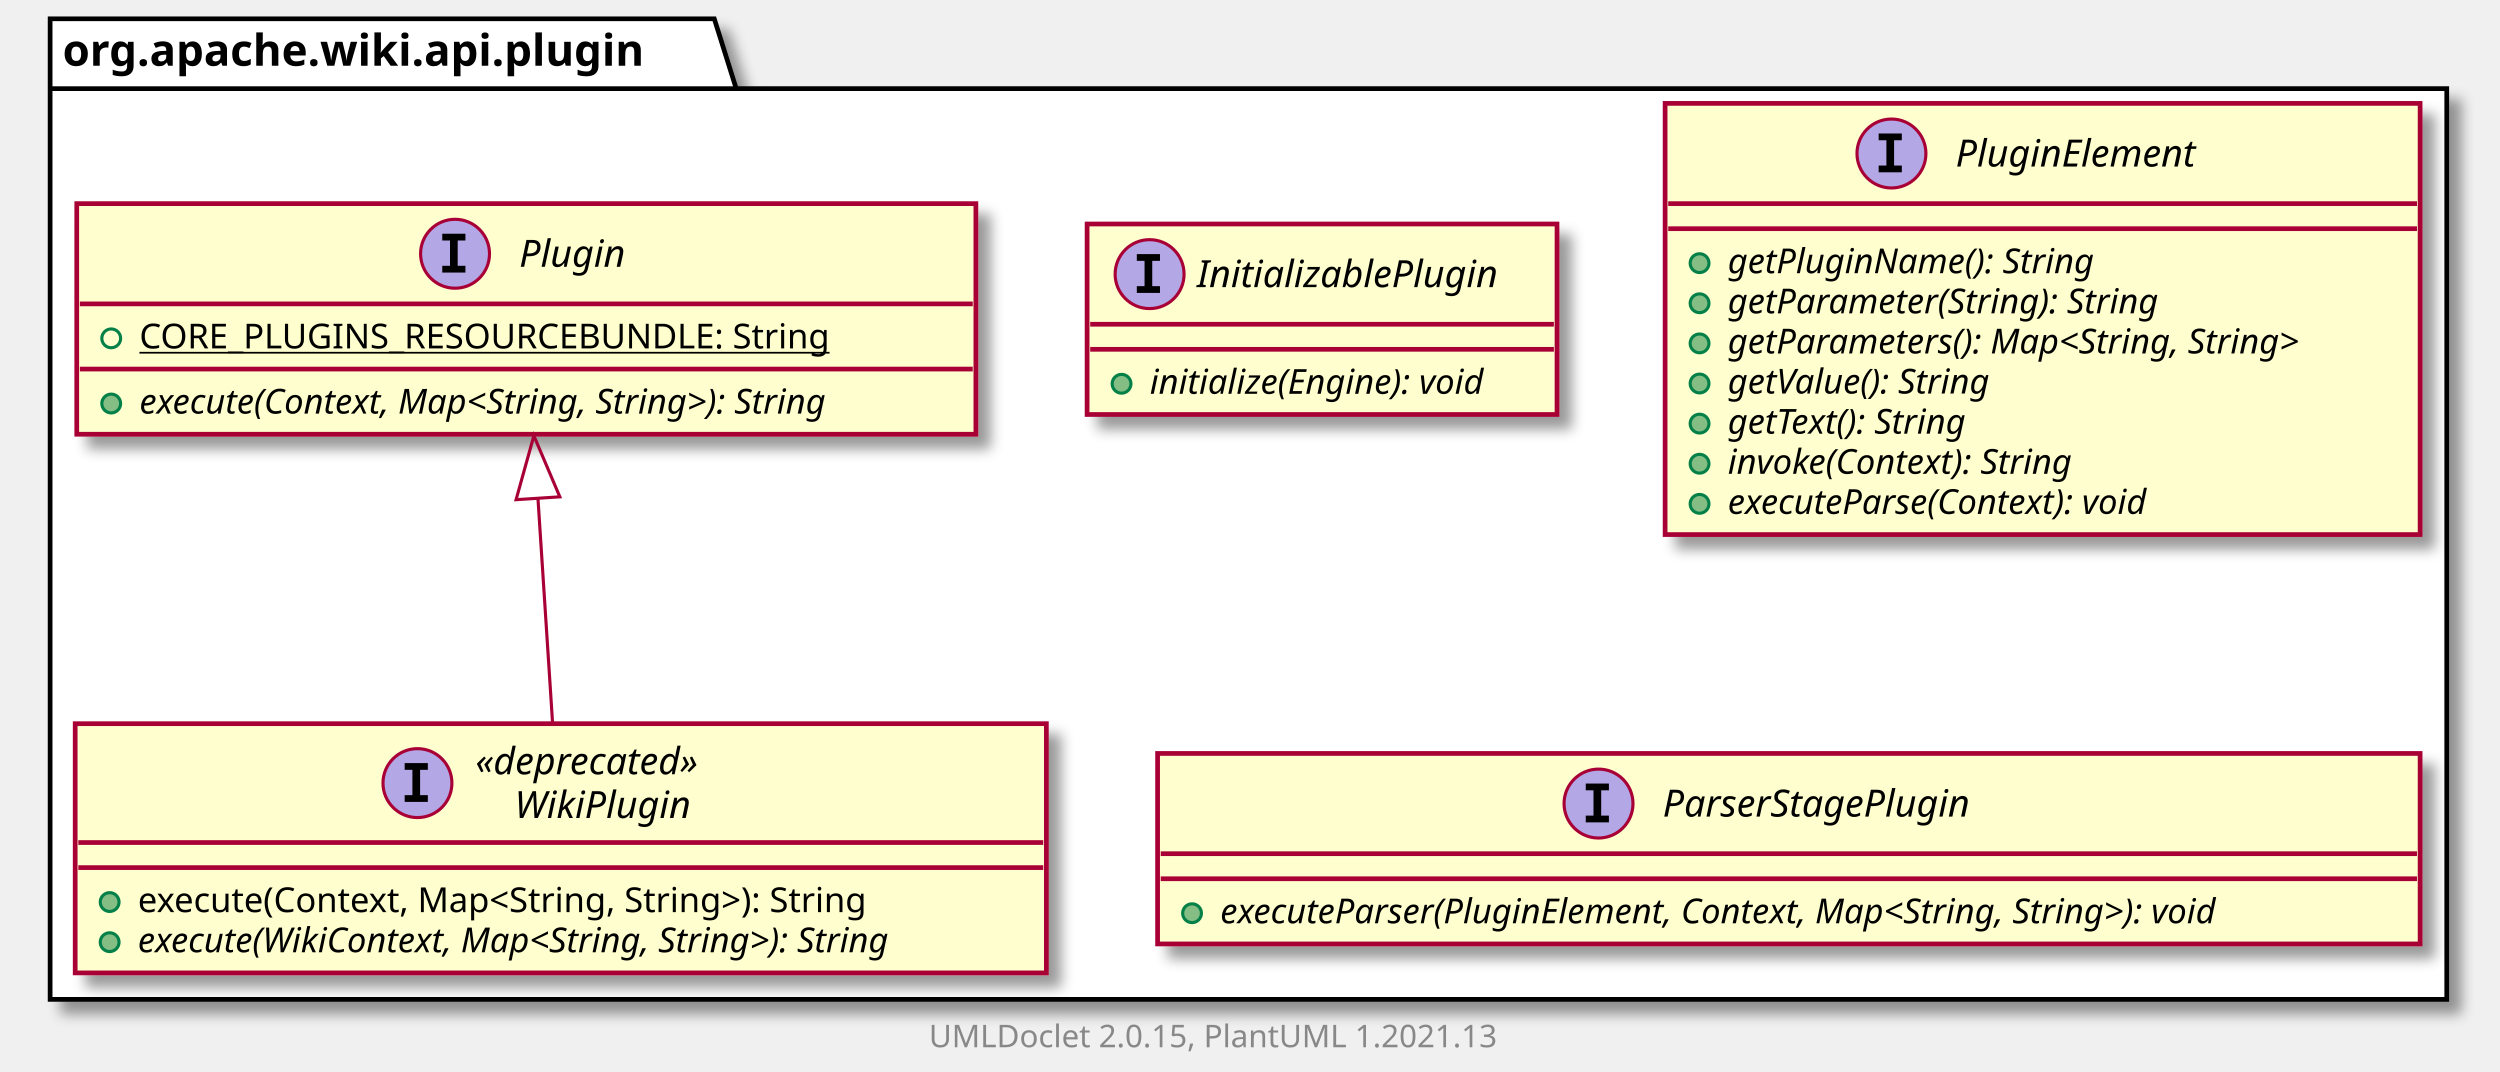
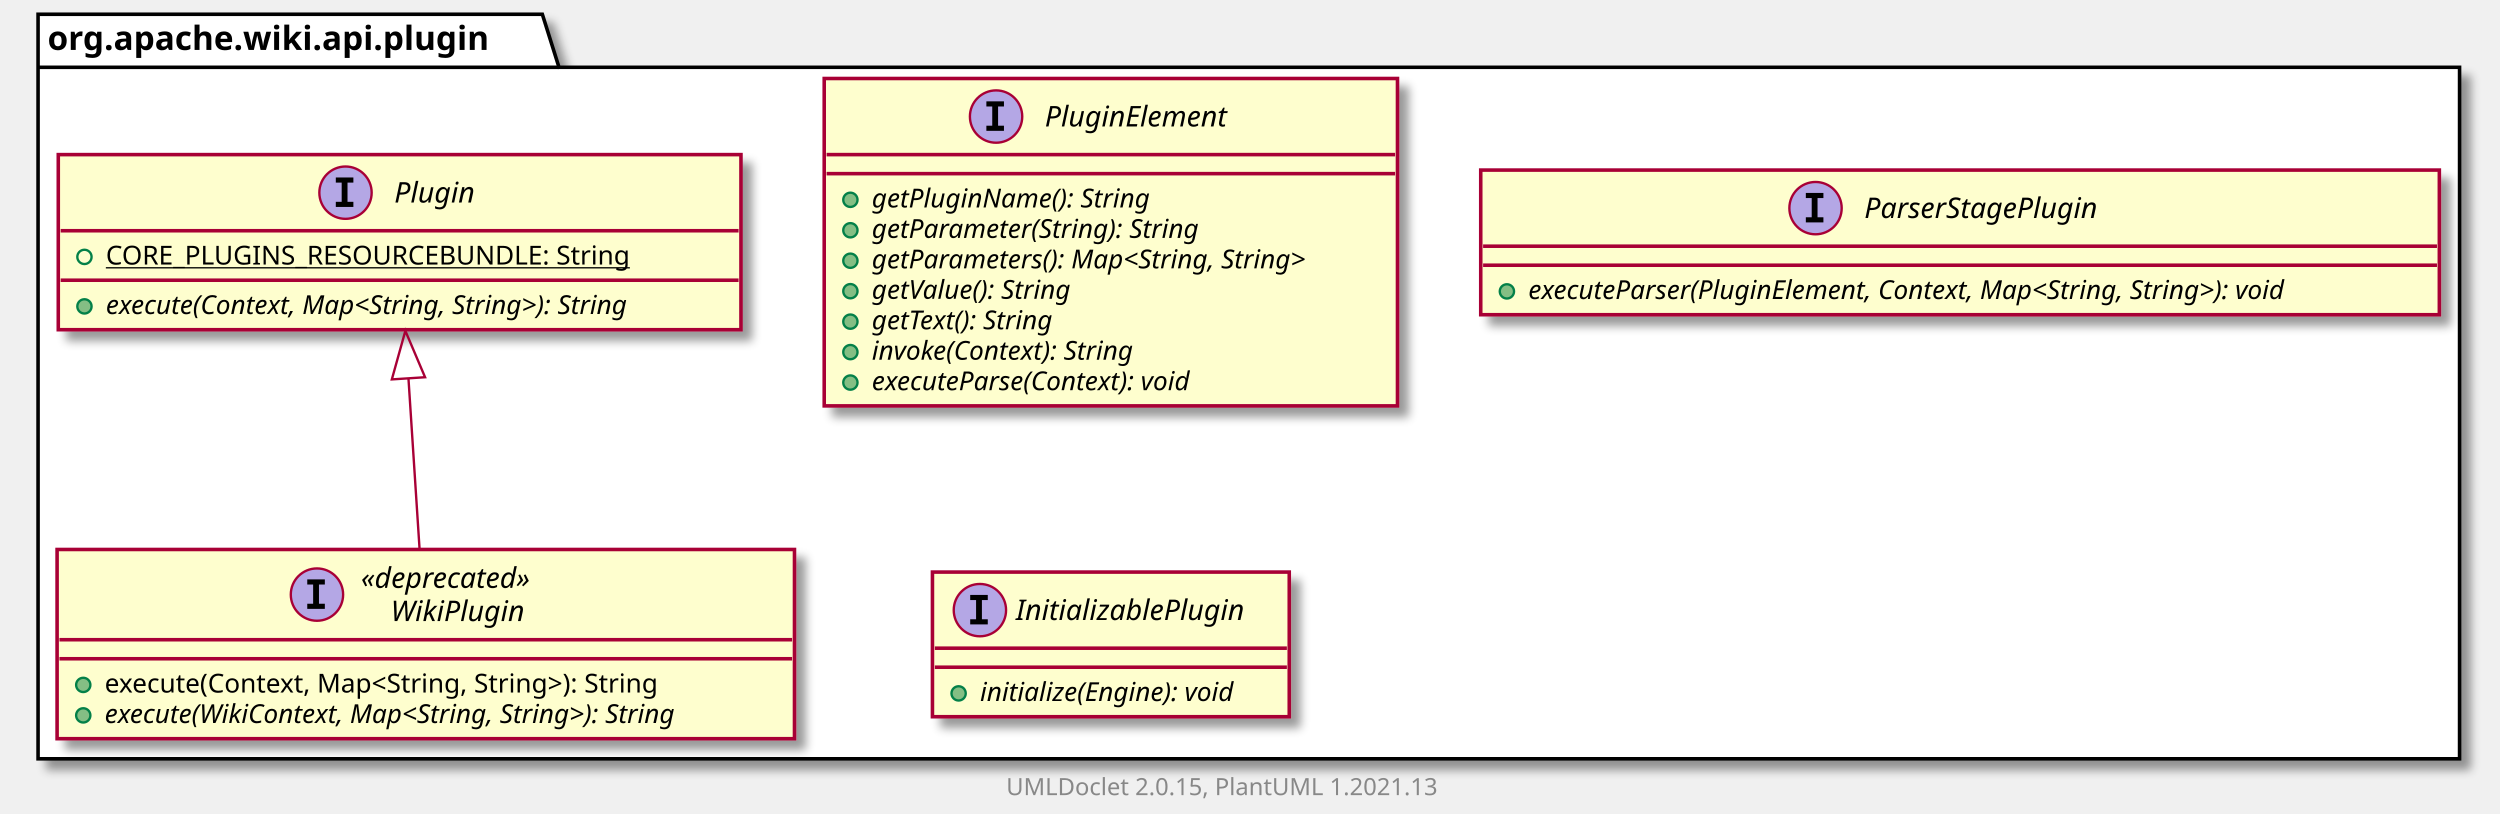
- <svg xmlns="http://www.w3.org/2000/svg" xmlns:xlink="http://www.w3.org/1999/xlink" contentScriptType="application/ecmascript" contentStyleType="text/css" height="342px" preserveAspectRatio="none" style="width:798px;height:342px;background:#FFFFFF;" version="1.1" viewBox="0 0 798 342" width="798px" zoomAndPan="magnify">
+ <svg xmlns="http://www.w3.org/2000/svg" xmlns:xlink="http://www.w3.org/1999/xlink" contentScriptType="application/ecmascript" contentStyleType="text/css" height="342px" preserveAspectRatio="none" style="width:1051px;height:342px;background:#FFFFFF;" version="1.1" viewBox="0 0 1051 342" width="1051px" zoomAndPan="magnify">
  <defs>
-     <filter height="300%" id="ftklzgt5y6l48" width="300%" x="-1" y="-1">
+     <filter height="300%" id="f4kwq9e8sk23e" width="300%" x="-1" y="-1">
      <feGaussianBlur result="blurOut" stdDeviation="2.0" />
      <feColorMatrix in="blurOut" result="blurOut2" type="matrix" values="0 0 0 0 0 0 0 0 0 0 0 0 0 0 0 0 0 0 .4 0" />
      <feOffset dx="4.0" dy="4.0" in="blurOut2" result="blurOut3" />
      <feBlend in="SourceGraphic" in2="blurOut3" mode="normal" />
    </filter>
  </defs>
  <g>
-     <polygon fill="#FFFFFF" filter="url(#ftklzgt5y6l48)" points="16,6,228,6,235,28.297,781,28.297,781,319,16,319,16,6" style="stroke:#000000;stroke-width:1.5;" />
+     <polygon fill="#FFFFFF" filter="url(#f4kwq9e8sk23e)" points="16,6,228,6,235,28.297,1034,28.297,1034,319,16,319,16,6" style="stroke:#000000;stroke-width:1.5;" />
    <line style="stroke:#000000;stroke-width:1.5;" x1="16" x2="235" y1="28.297" y2="28.297" />
    <text fill="#000000" font-family="sans-serif" font-size="14" font-weight="bold" lengthAdjust="spacing" textLength="206" x="20" y="20.995">org.apache.wiki.api.plugin</text>
+     <a href="PluginElement.html" target="_top" title="PluginElement.html" xlink:actuate="onRequest" xlink:href="PluginElement.html" xlink:show="new" xlink:title="PluginElement.html" xlink:type="simple">
+       <rect codeLine="3" fill="#FEFECE" filter="url(#f4kwq9e8sk23e)" height="137.633" id="org.apache.wiki.api.plugin.PluginElement" style="stroke:#A80036;stroke-width:1.5;" width="241" x="346.5" y="33" />
+       <ellipse cx="418.75" cy="49" fill="#B4A7E5" rx="11" ry="11" style="stroke:#A80036;stroke-width:1.0;" />
+       <path d="M414.672,44.766 L414.672,42.609 L422.062,42.609 L422.062,44.766 L419.594,44.766 L419.594,52.844 L422.062,52.844 L422.062,55 L414.672,55 L414.672,52.844 L417.141,52.844 L417.141,44.766 L414.672,44.766 Z " fill="#000000" />
+       <text fill="#000000" font-family="sans-serif" font-size="12" font-style="italic" lengthAdjust="spacing" textLength="88" x="439.25" y="53.154">PluginElement</text>
+       <line style="stroke:#A80036;stroke-width:1.5;" x1="347.5" x2="586.5" y1="65" y2="65" />
+       <line style="stroke:#A80036;stroke-width:1.5;" x1="347.5" x2="586.5" y1="73" y2="73" />
+       <ellipse cx="357.5" cy="84" fill="#84BE84" rx="3" ry="3" style="stroke:#038048;stroke-width:1.0;" />
+       <text fill="#000000" font-family="sans-serif" font-size="11" font-style="italic" lengthAdjust="spacing" textLength="134" x="366.5" y="87.21">getPluginName(): String</text>
+       <ellipse cx="357.5" cy="96.805" fill="#84BE84" rx="3" ry="3" style="stroke:#038048;stroke-width:1.0;" />
+       <text fill="#000000" font-family="sans-serif" font-size="11" font-style="italic" lengthAdjust="spacing" textLength="160" x="366.5" y="100.015">getParameter(String): String</text>
+       <ellipse cx="357.5" cy="109.609" fill="#84BE84" rx="3" ry="3" style="stroke:#038048;stroke-width:1.0;" />
+       <text fill="#000000" font-family="sans-serif" font-size="11" font-style="italic" lengthAdjust="spacing" textLength="215" x="366.5" y="112.82">getParameters(): Map&lt;String, String&gt;</text>
+       <ellipse cx="357.5" cy="122.414" fill="#84BE84" rx="3" ry="3" style="stroke:#038048;stroke-width:1.0;" />
+       <text fill="#000000" font-family="sans-serif" font-size="11" font-style="italic" lengthAdjust="spacing" textLength="99" x="366.5" y="125.624">getValue(): String</text>
+       <ellipse cx="357.5" cy="135.219" fill="#84BE84" rx="3" ry="3" style="stroke:#038048;stroke-width:1.0;" />
+       <text fill="#000000" font-family="sans-serif" font-size="11" font-style="italic" lengthAdjust="spacing" textLength="92" x="366.5" y="138.429">getText(): String</text>
+       <ellipse cx="357.5" cy="148.023" fill="#84BE84" rx="3" ry="3" style="stroke:#038048;stroke-width:1.0;" />
+       <text fill="#000000" font-family="sans-serif" font-size="11" font-style="italic" lengthAdjust="spacing" textLength="130" x="366.5" y="151.234">invoke(Context): String</text>
+       <ellipse cx="357.5" cy="160.828" fill="#84BE84" rx="3" ry="3" style="stroke:#038048;stroke-width:1.0;" />
+       <text fill="#000000" font-family="sans-serif" font-size="11" font-style="italic" lengthAdjust="spacing" textLength="161" x="366.5" y="164.039">executeParse(Context): void</text>
+     </a>
+     <a href="ParserStagePlugin.html" target="_top" title="ParserStagePlugin.html" xlink:actuate="onRequest" xlink:href="ParserStagePlugin.html" xlink:show="new" xlink:title="ParserStagePlugin.html" xlink:type="simple">
+       <rect codeLine="13" fill="#FEFECE" filter="url(#f4kwq9e8sk23e)" height="60.805" id="org.apache.wiki.api.plugin.ParserStagePlugin" style="stroke:#A80036;stroke-width:1.5;" width="403" x="622.5" y="71.5" />
+       <ellipse cx="763.25" cy="87.5" fill="#B4A7E5" rx="11" ry="11" style="stroke:#A80036;stroke-width:1.0;" />
+       <path d="M759.172,83.266 L759.172,81.109 L766.562,81.109 L766.562,83.266 L764.094,83.266 L764.094,91.344 L766.562,91.344 L766.562,93.5 L759.172,93.5 L759.172,91.344 L761.641,91.344 L761.641,83.266 L759.172,83.266 Z " fill="#000000" />
+       <text fill="#000000" font-family="sans-serif" font-size="12" font-style="italic" lengthAdjust="spacing" textLength="113" x="783.75" y="91.654">ParserStagePlugin</text>
+       <line style="stroke:#A80036;stroke-width:1.5;" x1="623.5" x2="1024.5" y1="103.5" y2="103.5" />
+       <line style="stroke:#A80036;stroke-width:1.5;" x1="623.5" x2="1024.5" y1="111.5" y2="111.5" />
+       <ellipse cx="633.5" cy="122.5" fill="#84BE84" rx="3" ry="3" style="stroke:#038048;stroke-width:1.0;" />
+       <text fill="#000000" font-family="sans-serif" font-size="11" font-style="italic" lengthAdjust="spacing" textLength="377" x="642.5" y="125.71">executeParser(PluginElement, Context, Map&lt;String, String&gt;): void</text>
+     </a>
+     <a href="InitializablePlugin.html" target="_top" title="InitializablePlugin.html" xlink:actuate="onRequest" xlink:href="InitializablePlugin.html" xlink:show="new" xlink:title="InitializablePlugin.html" xlink:type="simple">
+       <rect codeLine="17" fill="#FEFECE" filter="url(#f4kwq9e8sk23e)" height="60.805" id="org.apache.wiki.api.plugin.InitializablePlugin" style="stroke:#A80036;stroke-width:1.5;" width="150" x="392" y="240.5" />
+       <ellipse cx="411.95" cy="256.5" fill="#B4A7E5" rx="11" ry="11" style="stroke:#A80036;stroke-width:1.0;" />
+       <path d="M407.872,252.266 L407.872,250.109 L415.262,250.109 L415.262,252.266 L412.794,252.266 L412.794,260.344 L415.262,260.344 L415.262,262.5 L407.872,262.5 L407.872,260.344 L410.341,260.344 L410.341,252.266 L407.872,252.266 Z " fill="#000000" />
+       <text fill="#000000" font-family="sans-serif" font-size="12" font-style="italic" lengthAdjust="spacing" textLength="107" x="427.05" y="260.654">InitializablePlugin</text>
+       <line style="stroke:#A80036;stroke-width:1.5;" x1="393" x2="541" y1="272.5" y2="272.5" />
+       <line style="stroke:#A80036;stroke-width:1.5;" x1="393" x2="541" y1="280.5" y2="280.5" />
+       <ellipse cx="403" cy="291.5" fill="#84BE84" rx="3" ry="3" style="stroke:#038048;stroke-width:1.0;" />
+       <text fill="#000000" font-family="sans-serif" font-size="11" font-style="italic" lengthAdjust="spacing" textLength="124" x="412" y="294.71">initialize(Engine): void</text>
+     </a>
    <a href="Plugin.html" target="_top" title="Plugin.html" xlink:actuate="onRequest" xlink:href="Plugin.html" xlink:show="new" xlink:title="Plugin.html" xlink:type="simple">
-       <rect codeLine="3" fill="#FEFECE" filter="url(#ftklzgt5y6l48)" height="73.609" id="org.apache.wiki.api.plugin.Plugin" style="stroke:#A80036;stroke-width:1.5;" width="287" x="24.5" y="65" />
+       <rect codeLine="21" fill="#FEFECE" filter="url(#f4kwq9e8sk23e)" height="73.609" id="org.apache.wiki.api.plugin.Plugin" style="stroke:#A80036;stroke-width:1.5;" width="287" x="24.5" y="65" />
      <ellipse cx="145.25" cy="81" fill="#B4A7E5" rx="11" ry="11" style="stroke:#A80036;stroke-width:1.0;" />
      <path d="M141.172,76.766 L141.172,74.609 L148.562,74.609 L148.562,76.766 L146.094,76.766 L146.094,84.844 L148.562,84.844 L148.562,87 L141.172,87 L141.172,84.844 L143.641,84.844 L143.641,76.766 L141.172,76.766 Z " fill="#000000" />
      <text fill="#000000" font-family="sans-serif" font-size="12" font-style="italic" lengthAdjust="spacing" textLength="37" x="165.75" y="85.154">Plugin</text>
      <line style="stroke:#A80036;stroke-width:1.5;" x1="25.5" x2="310.5" y1="97" y2="97" />
      <ellipse cx="35.5" cy="108" rx="3" ry="3" style="stroke:#038048;stroke-width:1.0;fill:none;" />
      <text fill="#000000" font-family="sans-serif" font-size="11" lengthAdjust="spacing" text-decoration="underline" textLength="240" x="44.5" y="111.21">CORE_PLUGINS_RESOURCEBUNDLE: String</text>
      <line style="stroke:#A80036;stroke-width:1.5;" x1="25.5" x2="310.5" y1="117.805" y2="117.805" />
      <ellipse cx="35.5" cy="128.805" fill="#84BE84" rx="3" ry="3" style="stroke:#038048;stroke-width:1.0;" />
      <text fill="#000000" font-family="sans-serif" font-size="11" font-style="italic" lengthAdjust="spacing" textLength="261" x="44.5" y="132.015">execute(Context, Map&lt;String, String&gt;): String</text>
    </a>
-     <a href="InitializablePlugin.html" target="_top" title="InitializablePlugin.html" xlink:actuate="onRequest" xlink:href="InitializablePlugin.html" xlink:show="new" xlink:title="InitializablePlugin.html" xlink:type="simple">
-       <rect codeLine="8" fill="#FEFECE" filter="url(#ftklzgt5y6l48)" height="60.805" id="org.apache.wiki.api.plugin.InitializablePlugin" style="stroke:#A80036;stroke-width:1.5;" width="150" x="347" y="71.5" />
-       <ellipse cx="366.95" cy="87.5" fill="#B4A7E5" rx="11" ry="11" style="stroke:#A80036;stroke-width:1.0;" />
-       <path d="M362.872,83.266 L362.872,81.109 L370.262,81.109 L370.262,83.266 L367.794,83.266 L367.794,91.344 L370.262,91.344 L370.262,93.5 L362.872,93.5 L362.872,91.344 L365.341,91.344 L365.341,83.266 L362.872,83.266 Z " fill="#000000" />
-       <text fill="#000000" font-family="sans-serif" font-size="12" font-style="italic" lengthAdjust="spacing" textLength="107" x="382.05" y="91.654">InitializablePlugin</text>
-       <line style="stroke:#A80036;stroke-width:1.5;" x1="348" x2="496" y1="103.5" y2="103.5" />
-       <line style="stroke:#A80036;stroke-width:1.5;" x1="348" x2="496" y1="111.5" y2="111.5" />
-       <ellipse cx="358" cy="122.5" fill="#84BE84" rx="3" ry="3" style="stroke:#038048;stroke-width:1.0;" />
-       <text fill="#000000" font-family="sans-serif" font-size="11" font-style="italic" lengthAdjust="spacing" textLength="124" x="367" y="125.71">initialize(Engine): void</text>
-     </a>
-     <a href="PluginElement.html" target="_top" title="PluginElement.html" xlink:actuate="onRequest" xlink:href="PluginElement.html" xlink:show="new" xlink:title="PluginElement.html" xlink:type="simple">
-       <rect codeLine="12" fill="#FEFECE" filter="url(#ftklzgt5y6l48)" height="137.633" id="org.apache.wiki.api.plugin.PluginElement" style="stroke:#A80036;stroke-width:1.5;" width="241" x="531.5" y="33" />
-       <ellipse cx="603.75" cy="49" fill="#B4A7E5" rx="11" ry="11" style="stroke:#A80036;stroke-width:1.0;" />
-       <path d="M599.672,44.766 L599.672,42.609 L607.062,42.609 L607.062,44.766 L604.594,44.766 L604.594,52.844 L607.062,52.844 L607.062,55 L599.672,55 L599.672,52.844 L602.141,52.844 L602.141,44.766 L599.672,44.766 Z " fill="#000000" />
-       <text fill="#000000" font-family="sans-serif" font-size="12" font-style="italic" lengthAdjust="spacing" textLength="88" x="624.25" y="53.154">PluginElement</text>
-       <line style="stroke:#A80036;stroke-width:1.5;" x1="532.5" x2="771.5" y1="65" y2="65" />
-       <line style="stroke:#A80036;stroke-width:1.5;" x1="532.5" x2="771.5" y1="73" y2="73" />
-       <ellipse cx="542.5" cy="84" fill="#84BE84" rx="3" ry="3" style="stroke:#038048;stroke-width:1.0;" />
-       <text fill="#000000" font-family="sans-serif" font-size="11" font-style="italic" lengthAdjust="spacing" textLength="134" x="551.5" y="87.21">getPluginName(): String</text>
-       <ellipse cx="542.5" cy="96.805" fill="#84BE84" rx="3" ry="3" style="stroke:#038048;stroke-width:1.0;" />
-       <text fill="#000000" font-family="sans-serif" font-size="11" font-style="italic" lengthAdjust="spacing" textLength="160" x="551.5" y="100.015">getParameter(String): String</text>
-       <ellipse cx="542.5" cy="109.609" fill="#84BE84" rx="3" ry="3" style="stroke:#038048;stroke-width:1.0;" />
-       <text fill="#000000" font-family="sans-serif" font-size="11" font-style="italic" lengthAdjust="spacing" textLength="215" x="551.5" y="112.82">getParameters(): Map&lt;String, String&gt;</text>
-       <ellipse cx="542.5" cy="122.414" fill="#84BE84" rx="3" ry="3" style="stroke:#038048;stroke-width:1.0;" />
-       <text fill="#000000" font-family="sans-serif" font-size="11" font-style="italic" lengthAdjust="spacing" textLength="99" x="551.5" y="125.624">getValue(): String</text>
-       <ellipse cx="542.5" cy="135.219" fill="#84BE84" rx="3" ry="3" style="stroke:#038048;stroke-width:1.0;" />
-       <text fill="#000000" font-family="sans-serif" font-size="11" font-style="italic" lengthAdjust="spacing" textLength="92" x="551.5" y="138.429">getText(): String</text>
-       <ellipse cx="542.5" cy="148.023" fill="#84BE84" rx="3" ry="3" style="stroke:#038048;stroke-width:1.0;" />
-       <text fill="#000000" font-family="sans-serif" font-size="11" font-style="italic" lengthAdjust="spacing" textLength="130" x="551.5" y="151.234">invoke(Context): String</text>
-       <ellipse cx="542.5" cy="160.828" fill="#84BE84" rx="3" ry="3" style="stroke:#038048;stroke-width:1.0;" />
-       <text fill="#000000" font-family="sans-serif" font-size="11" font-style="italic" lengthAdjust="spacing" textLength="161" x="551.5" y="164.039">executeParse(Context): void</text>
-     </a>
-     <a href="ParserStagePlugin.html" target="_top" title="ParserStagePlugin.html" xlink:actuate="onRequest" xlink:href="ParserStagePlugin.html" xlink:show="new" xlink:title="ParserStagePlugin.html" xlink:type="simple">
-       <rect codeLine="22" fill="#FEFECE" filter="url(#ftklzgt5y6l48)" height="60.805" id="org.apache.wiki.api.plugin.ParserStagePlugin" style="stroke:#A80036;stroke-width:1.5;" width="403" x="369.5" y="240.5" />
-       <ellipse cx="510.25" cy="256.5" fill="#B4A7E5" rx="11" ry="11" style="stroke:#A80036;stroke-width:1.0;" />
-       <path d="M506.172,252.266 L506.172,250.109 L513.562,250.109 L513.562,252.266 L511.094,252.266 L511.094,260.344 L513.562,260.344 L513.562,262.5 L506.172,262.5 L506.172,260.344 L508.641,260.344 L508.641,252.266 L506.172,252.266 Z " fill="#000000" />
-       <text fill="#000000" font-family="sans-serif" font-size="12" font-style="italic" lengthAdjust="spacing" textLength="113" x="530.75" y="260.654">ParserStagePlugin</text>
-       <line style="stroke:#A80036;stroke-width:1.5;" x1="370.5" x2="771.5" y1="272.5" y2="272.5" />
-       <line style="stroke:#A80036;stroke-width:1.5;" x1="370.5" x2="771.5" y1="280.5" y2="280.5" />
-       <ellipse cx="380.5" cy="291.5" fill="#84BE84" rx="3" ry="3" style="stroke:#038048;stroke-width:1.0;" />
-       <text fill="#000000" font-family="sans-serif" font-size="11" font-style="italic" lengthAdjust="spacing" textLength="377" x="389.5" y="294.71">executeParser(PluginElement, Context, Map&lt;String, String&gt;): void</text>
-     </a>
    <a href="WikiPlugin.html" target="_top" title="WikiPlugin.html" xlink:actuate="onRequest" xlink:href="WikiPlugin.html" xlink:show="new" xlink:title="WikiPlugin.html" xlink:type="simple">
-       <rect codeLine="26" fill="#FEFECE" filter="url(#ftklzgt5y6l48)" height="79.547" id="org.apache.wiki.api.plugin.WikiPlugin" style="stroke:#A80036;stroke-width:1.5;" width="310" x="24" y="231" />
+       <rect codeLine="26" fill="#FEFECE" filter="url(#f4kwq9e8sk23e)" height="79.547" id="org.apache.wiki.api.plugin.WikiPlugin" style="stroke:#A80036;stroke-width:1.5;" width="310" x="24" y="231" />
      <ellipse cx="133.25" cy="249.969" fill="#B4A7E5" rx="11" ry="11" style="stroke:#A80036;stroke-width:1.0;" />
      <path d="M129.172,245.734 L129.172,243.578 L136.562,243.578 L136.562,245.734 L134.094,245.734 L134.094,253.812 L136.562,253.812 L136.562,255.969 L129.172,255.969 L129.172,253.812 L131.641,253.812 L131.641,245.734 L129.172,245.734 Z " fill="#000000" />
      <text fill="#000000" font-family="sans-serif" font-size="12" font-style="italic" lengthAdjust="spacing" textLength="87" x="151.75" y="247.139">«deprecated»</text>
      <text fill="#000000" font-family="sans-serif" font-size="12" font-style="italic" lengthAdjust="spacing" textLength="62" x="164.25" y="261.107">WikiPlugin</text>
      <line style="stroke:#A80036;stroke-width:1.5;" x1="25" x2="333" y1="268.938" y2="268.938" />
      <line style="stroke:#A80036;stroke-width:1.5;" x1="25" x2="333" y1="276.938" y2="276.938" />
      <ellipse cx="35" cy="287.938" fill="#84BE84" rx="3" ry="3" style="stroke:#038048;stroke-width:1.0;" />
      <text fill="#000000" font-family="sans-serif" font-size="11" lengthAdjust="spacing" textLength="262" x="44" y="291.148">execute(Context, Map&lt;String, String&gt;): String</text>
      <ellipse cx="35" cy="300.742" fill="#84BE84" rx="3" ry="3" style="stroke:#038048;stroke-width:1.0;" />
      <text fill="#000000" font-family="sans-serif" font-size="11" font-style="italic" lengthAdjust="spacing" textLength="284" x="44" y="303.953">execute(WikiContext, Map&lt;String, String&gt;): String</text>
    </a>
    <path codeLine="31" d="M171.719,159.138 C173.25,182.655 174.987,209.343 176.38,230.751 " fill="none" id="org.apache.wiki.api.plugin.Plugin-backto-org.apache.wiki.api.plugin.WikiPlugin" style="stroke:#A80036;stroke-width:1.0;" />
    <polygon fill="none" points="164.728,159.5,170.414,139.088,178.698,158.591,164.728,159.5" style="stroke:#A80036;stroke-width:1.0;" />
-     <text fill="#888888" font-family="sans-serif" font-size="10" lengthAdjust="spacing" textLength="192" x="296.5" y="334.282">UMLDoclet 2.0.15, PlantUML 1.2021.13</text>
+     <text fill="#888888" font-family="sans-serif" font-size="10" lengthAdjust="spacing" textLength="192" x="423" y="334.282">UMLDoclet 2.0.15, PlantUML 1.2021.13</text>
  </g>
</svg>
